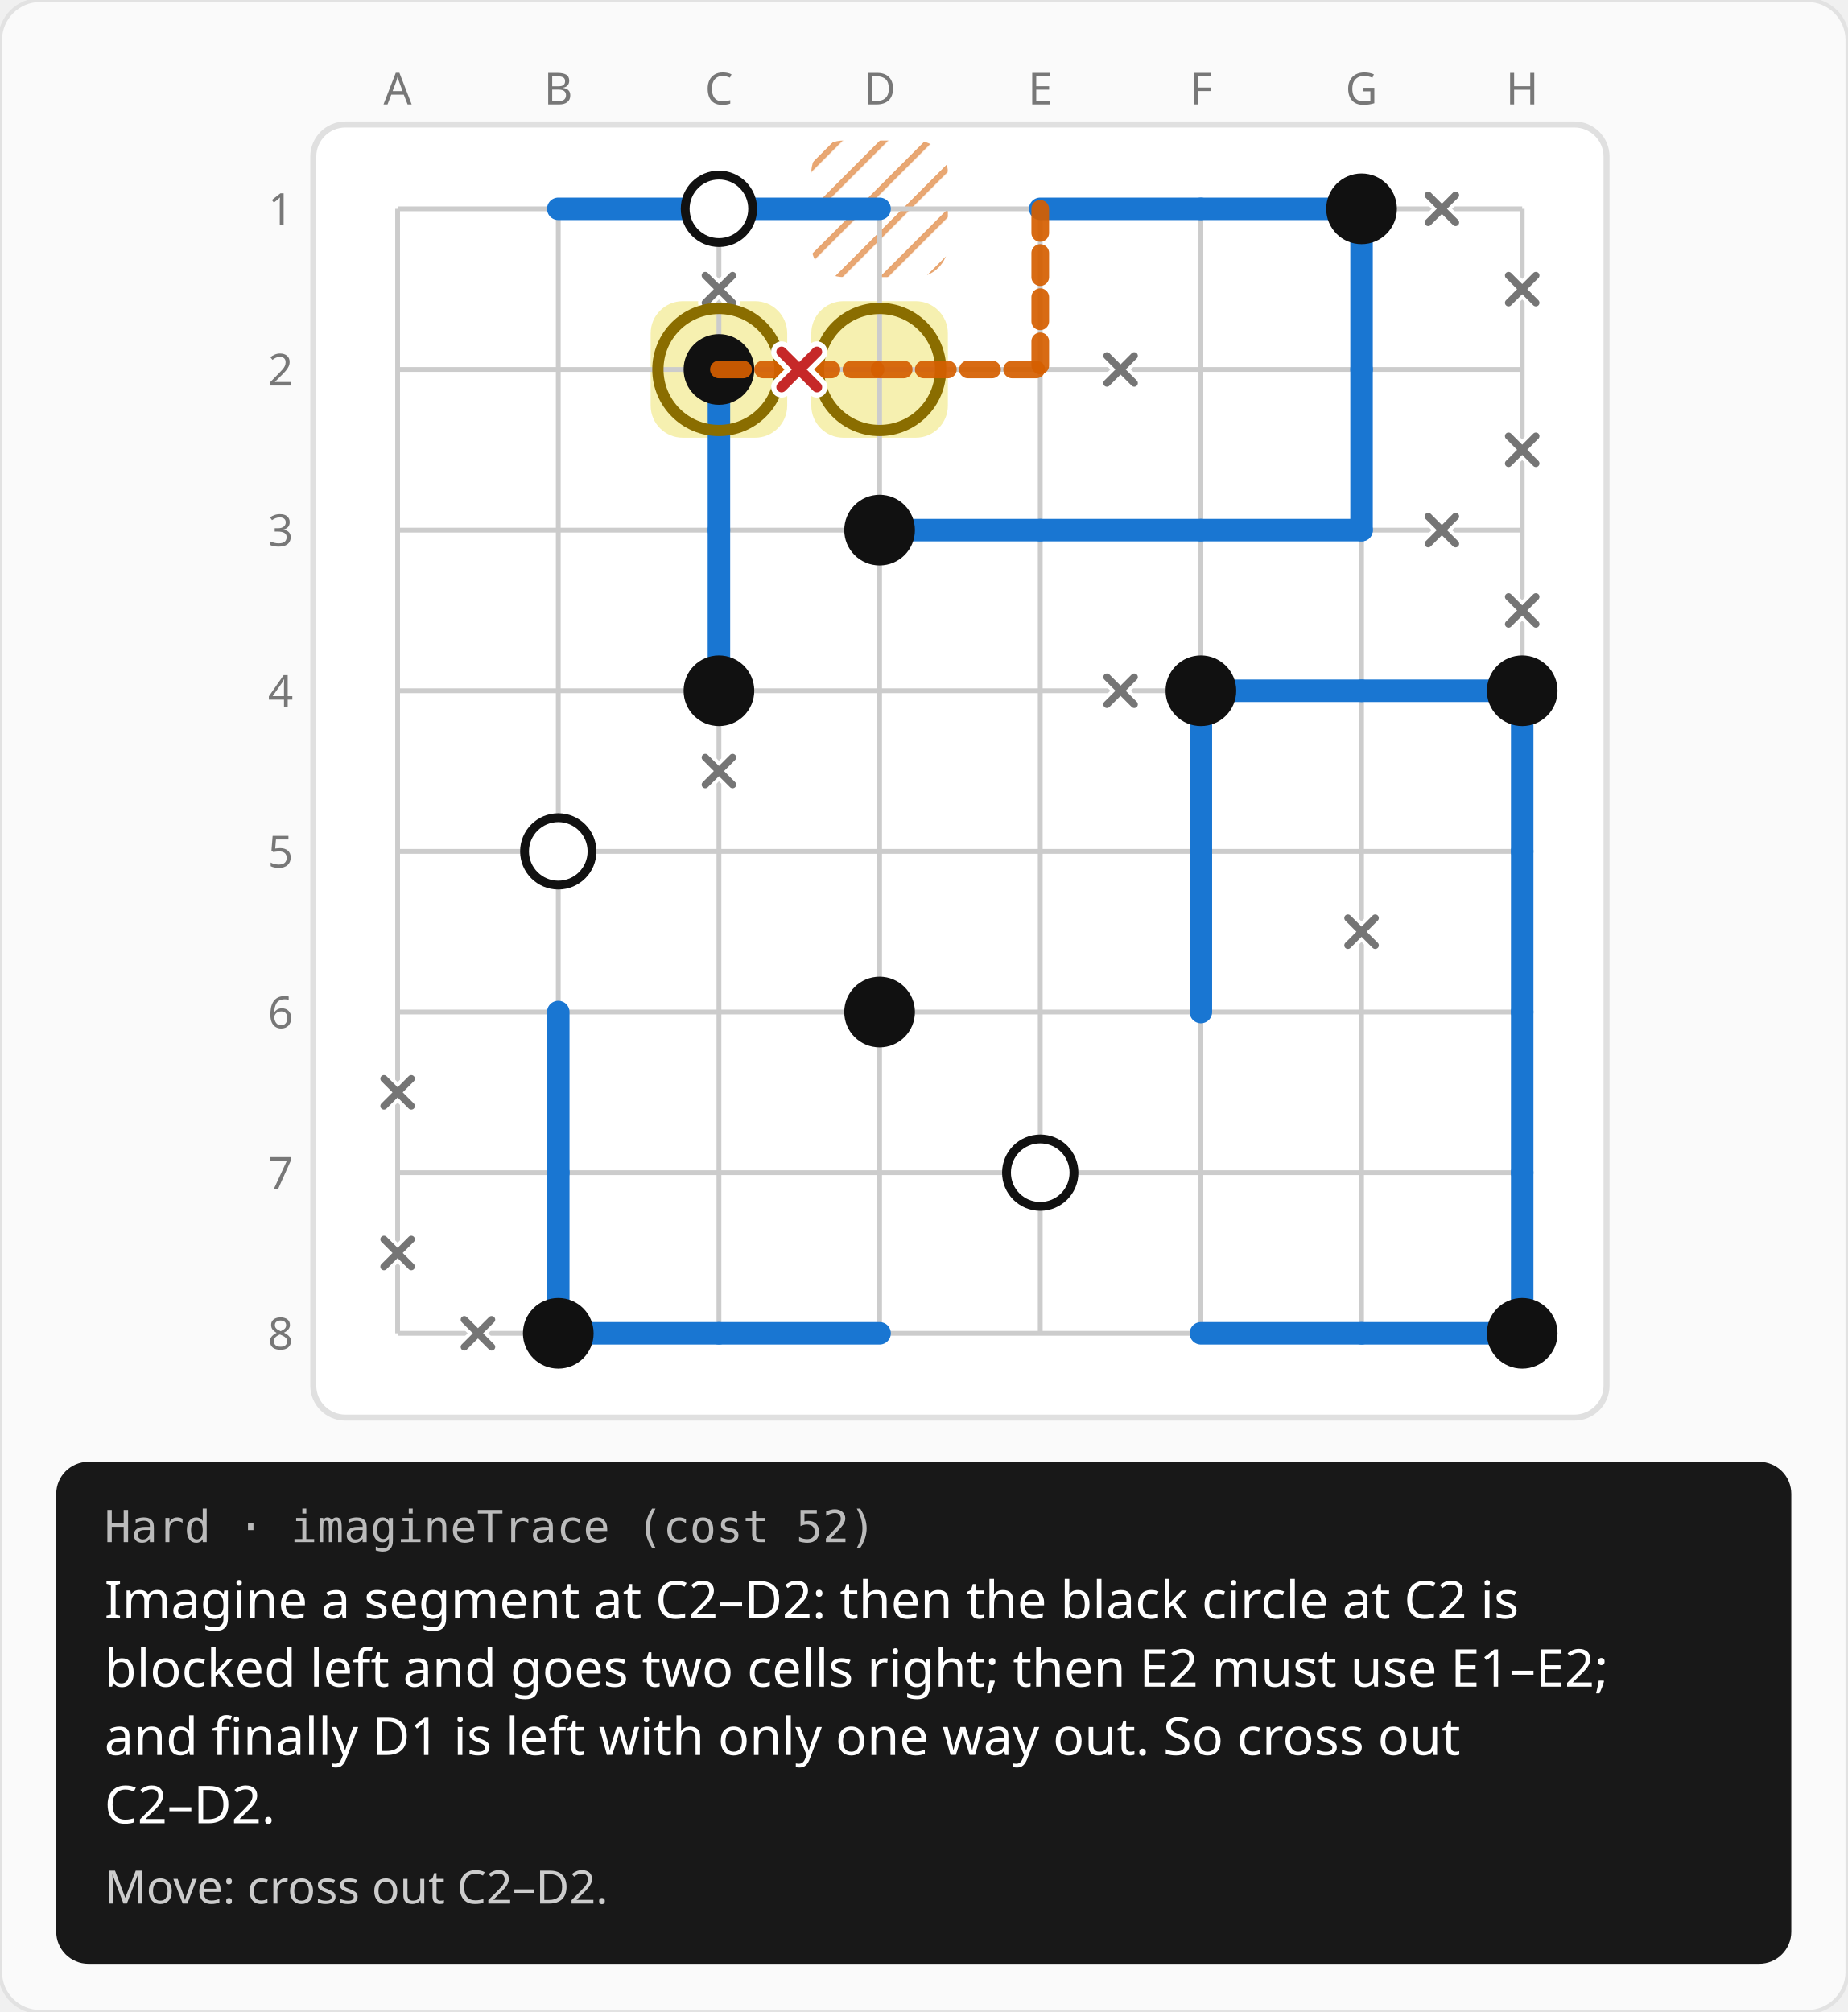
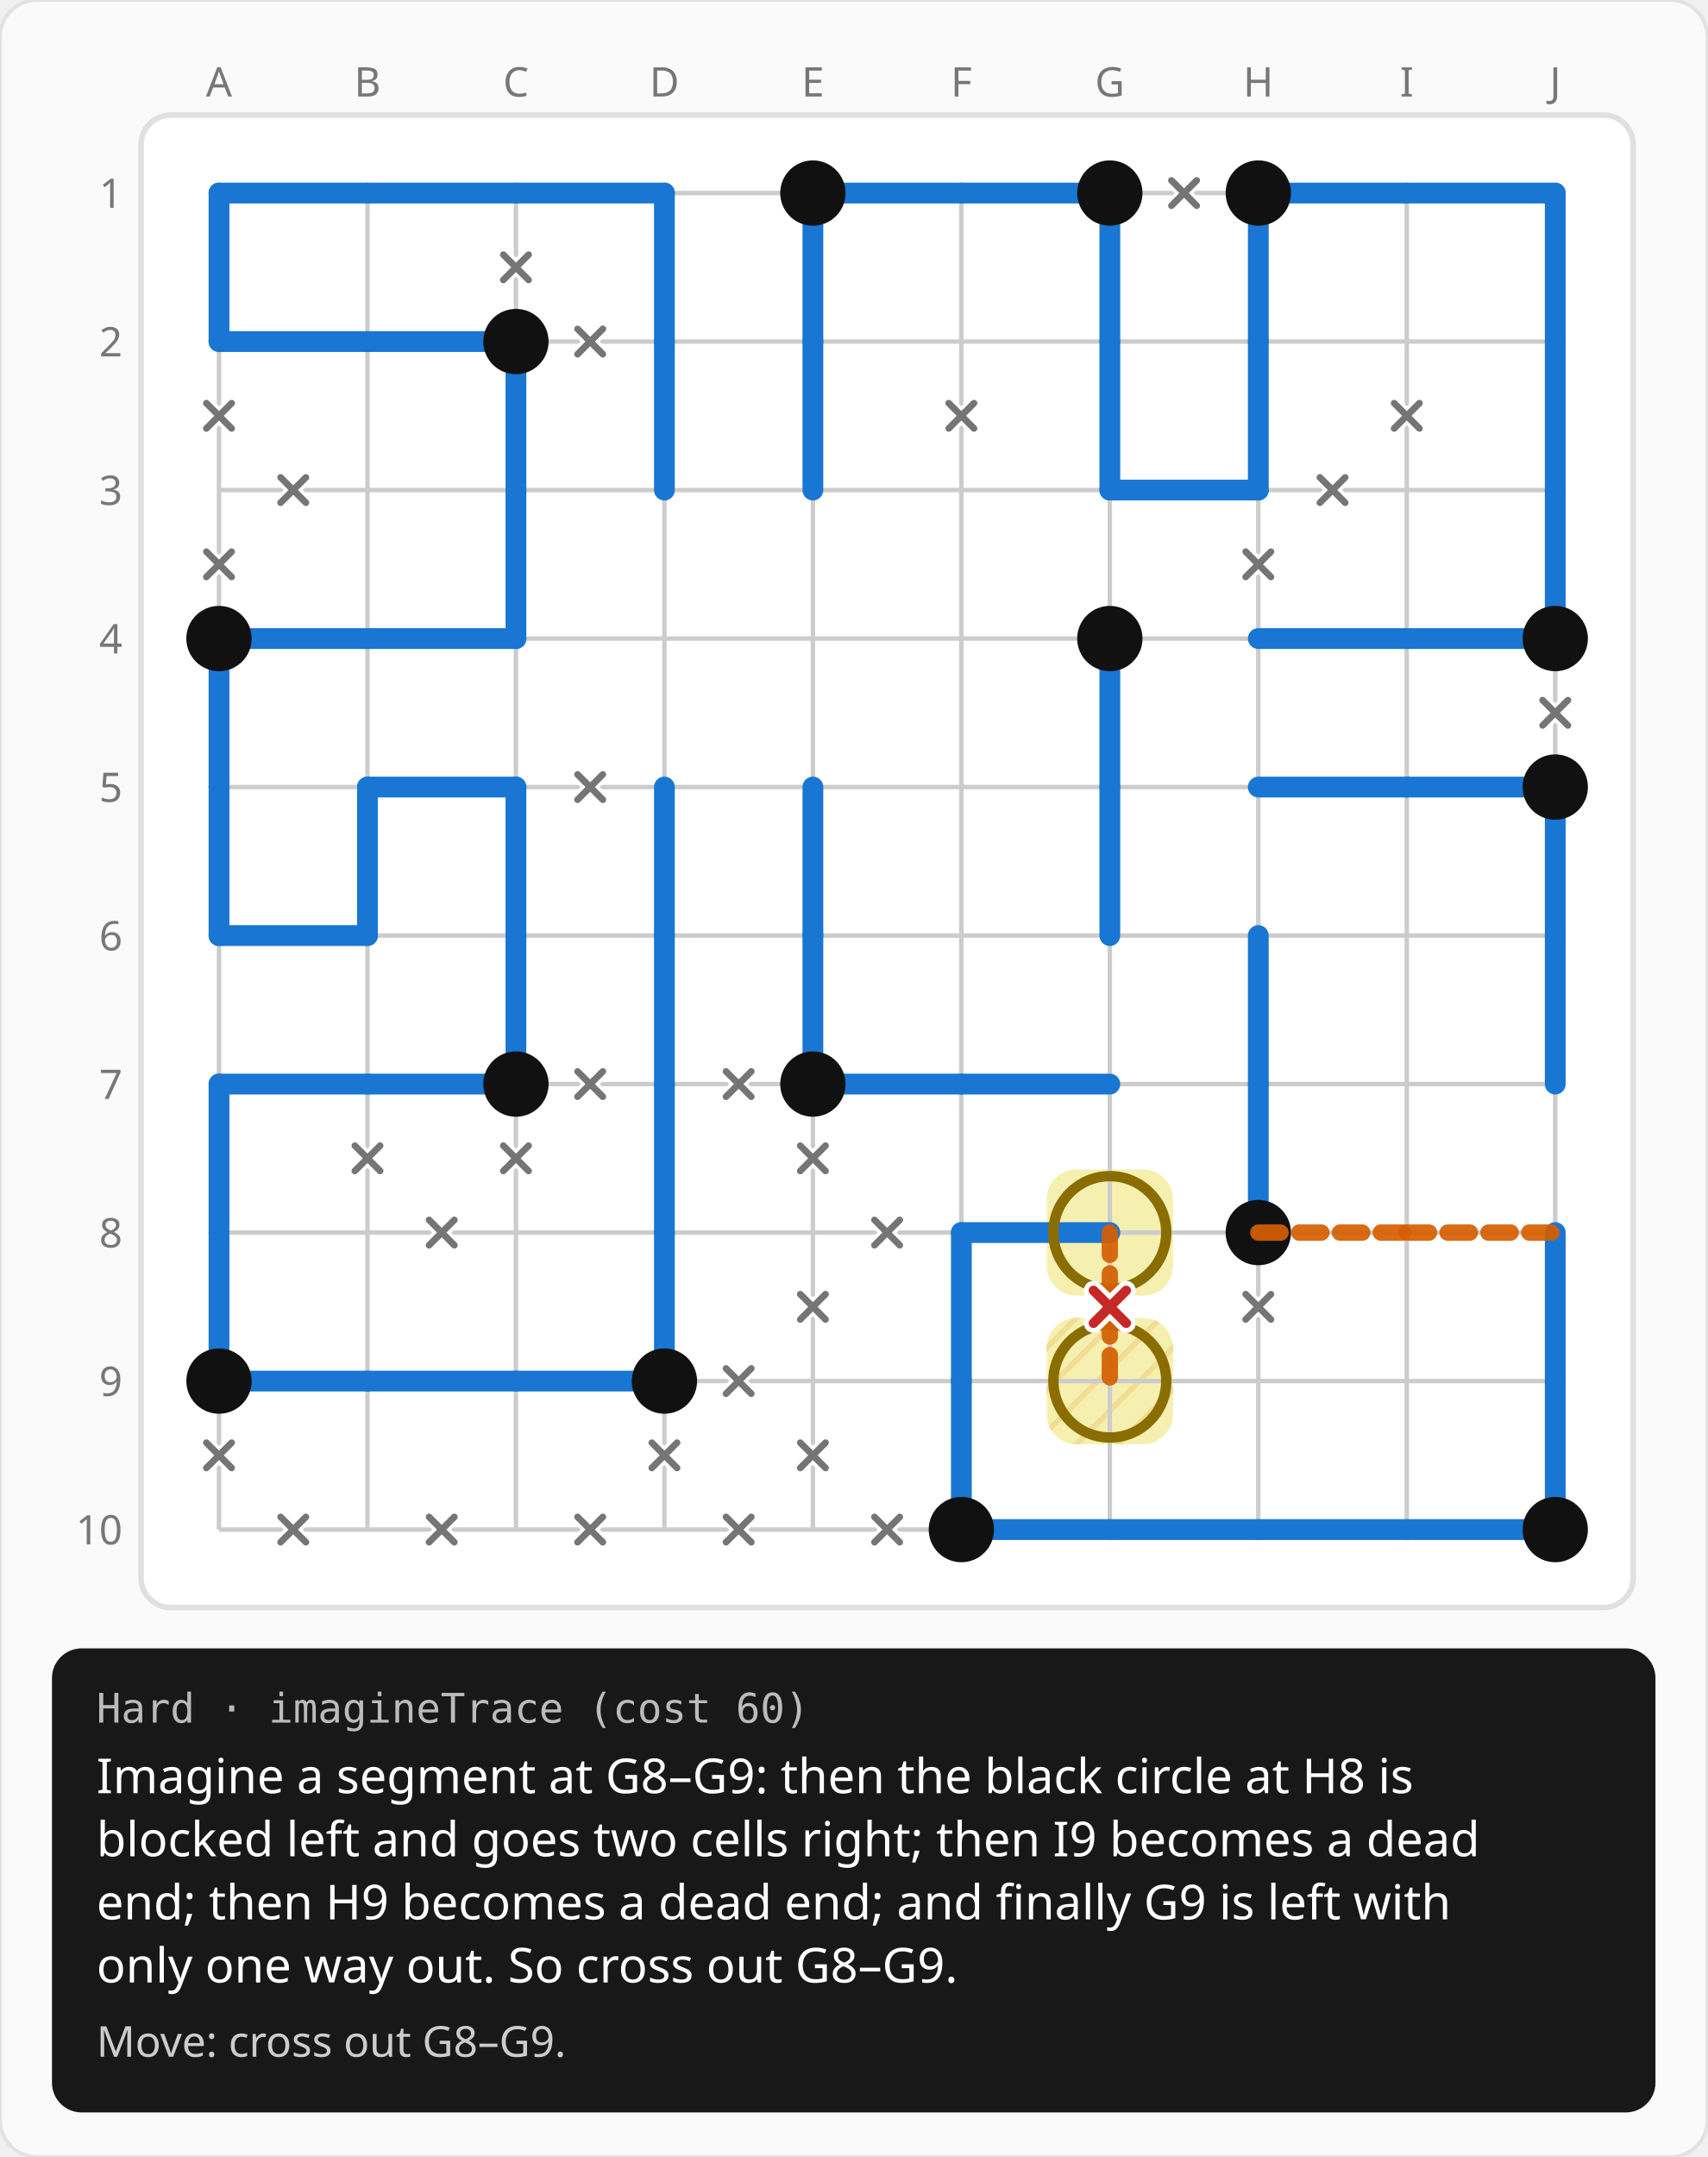
- <svg xmlns="http://www.w3.org/2000/svg" width="460" height="501" viewBox="0 0 460 501">
-   <rect width="460" height="501" rx="10" fill="#fafafa" stroke="#e2e2e2" />
+ <svg xmlns="http://www.w3.org/2000/svg" width="460" height="581" viewBox="0 0 460 581">
+   <rect width="460" height="581" rx="10" fill="#fafafa" stroke="#e2e2e2" />
  <defs>
    <pattern id="hatch" width="8" height="8" patternUnits="userSpaceOnUse" patternTransform="rotate(45)">
      <line x1="0" y1="0" x2="0" y2="8" stroke="#d55e00" stroke-width="3" opacity="0.55" />
    </pattern>
  </defs>
-   <g transform="translate(59 12)">
+   <g transform="translate(19 12)">
    <text x="40" y="14" fill="#777777" font-size="11" font-family="system-ui, sans-serif" text-anchor="middle">A</text>
    <text x="80" y="14" fill="#777777" font-size="11" font-family="system-ui, sans-serif" text-anchor="middle">B</text>
    <text x="120" y="14" fill="#777777" font-size="11" font-family="system-ui, sans-serif" text-anchor="middle">C</text>
    <text x="160" y="14" fill="#777777" font-size="11" font-family="system-ui, sans-serif" text-anchor="middle">D</text>
    <text x="200" y="14" fill="#777777" font-size="11" font-family="system-ui, sans-serif" text-anchor="middle">E</text>
    <text x="240" y="14" fill="#777777" font-size="11" font-family="system-ui, sans-serif" text-anchor="middle">F</text>
    <text x="280" y="14" fill="#777777" font-size="11" font-family="system-ui, sans-serif" text-anchor="middle">G</text>
    <text x="320" y="14" fill="#777777" font-size="11" font-family="system-ui, sans-serif" text-anchor="middle">H</text>
+     <text x="360" y="14" fill="#777777" font-size="11" font-family="system-ui, sans-serif" text-anchor="middle">I</text>
+     <text x="400" y="14" fill="#777777" font-size="11" font-family="system-ui, sans-serif" text-anchor="middle">J</text>
    <text x="14" y="44" fill="#777777" font-size="11" font-family="system-ui, sans-serif" text-anchor="end">1</text>
    <text x="14" y="84" fill="#777777" font-size="11" font-family="system-ui, sans-serif" text-anchor="end">2</text>
    <text x="14" y="124" fill="#777777" font-size="11" font-family="system-ui, sans-serif" text-anchor="end">3</text>
    <text x="14" y="164" fill="#777777" font-size="11" font-family="system-ui, sans-serif" text-anchor="end">4</text>
    <text x="14" y="204" fill="#777777" font-size="11" font-family="system-ui, sans-serif" text-anchor="end">5</text>
    <text x="14" y="244" fill="#777777" font-size="11" font-family="system-ui, sans-serif" text-anchor="end">6</text>
    <text x="14" y="284" fill="#777777" font-size="11" font-family="system-ui, sans-serif" text-anchor="end">7</text>
    <text x="14" y="324" fill="#777777" font-size="11" font-family="system-ui, sans-serif" text-anchor="end">8</text>
+     <text x="14" y="364" fill="#777777" font-size="11" font-family="system-ui, sans-serif" text-anchor="end">9</text>
+     <text x="14" y="404" fill="#777777" font-size="11" font-family="system-ui, sans-serif" text-anchor="end">10</text>
    <g transform="translate(18 18)">
-       <rect x="1" y="1" width="322" height="322" rx="8" fill="#ffffff" stroke="#e0e0e0" stroke-width="1.5" />
-       <rect x="125" y="5" width="34" height="34" rx="8" fill="url(#hatch)" />
-       <rect x="85" y="45" width="34" height="34" rx="8" fill="rgba(244,236,156,0.8)" />
-       <rect x="125" y="45" width="34" height="34" rx="8" fill="rgba(244,236,156,0.8)" />
-       <line x1="22" y1="22" x2="302" y2="22" stroke="#cccccc" stroke-width="1.2" />
-       <line x1="22" y1="62" x2="302" y2="62" stroke="#cccccc" stroke-width="1.2" />
-       <line x1="22" y1="102" x2="302" y2="102" stroke="#cccccc" stroke-width="1.2" />
-       <line x1="22" y1="142" x2="302" y2="142" stroke="#cccccc" stroke-width="1.2" />
-       <line x1="22" y1="182" x2="302" y2="182" stroke="#cccccc" stroke-width="1.2" />
-       <line x1="22" y1="222" x2="302" y2="222" stroke="#cccccc" stroke-width="1.2" />
-       <line x1="22" y1="262" x2="302" y2="262" stroke="#cccccc" stroke-width="1.2" />
-       <line x1="22" y1="302" x2="302" y2="302" stroke="#cccccc" stroke-width="1.2" />
-       <line x1="22" y1="22" x2="22" y2="302" stroke="#cccccc" stroke-width="1.2" />
-       <line x1="62" y1="22" x2="62" y2="302" stroke="#cccccc" stroke-width="1.2" />
-       <line x1="102" y1="22" x2="102" y2="302" stroke="#cccccc" stroke-width="1.2" />
-       <line x1="142" y1="22" x2="142" y2="302" stroke="#cccccc" stroke-width="1.2" />
-       <line x1="182" y1="22" x2="182" y2="302" stroke="#cccccc" stroke-width="1.2" />
-       <line x1="222" y1="22" x2="222" y2="302" stroke="#cccccc" stroke-width="1.2" />
-       <line x1="262" y1="22" x2="262" y2="302" stroke="#cccccc" stroke-width="1.2" />
-       <line x1="302" y1="22" x2="302" y2="302" stroke="#cccccc" stroke-width="1.2" />
+       <rect x="1" y="1" width="402" height="402" rx="8" fill="#ffffff" stroke="#e0e0e0" stroke-width="1.5" />
+       <rect x="245" y="325" width="34" height="34" rx="8" fill="url(#hatch)" />
+       <rect x="245" y="285" width="34" height="34" rx="8" fill="rgba(244,236,156,0.8)" />
+       <rect x="245" y="325" width="34" height="34" rx="8" fill="rgba(244,236,156,0.8)" />
+       <line x1="22" y1="22" x2="382" y2="22" stroke="#cccccc" stroke-width="1.2" />
+       <line x1="22" y1="62" x2="382" y2="62" stroke="#cccccc" stroke-width="1.2" />
+       <line x1="22" y1="102" x2="382" y2="102" stroke="#cccccc" stroke-width="1.2" />
+       <line x1="22" y1="142" x2="382" y2="142" stroke="#cccccc" stroke-width="1.2" />
+       <line x1="22" y1="182" x2="382" y2="182" stroke="#cccccc" stroke-width="1.2" />
+       <line x1="22" y1="222" x2="382" y2="222" stroke="#cccccc" stroke-width="1.2" />
+       <line x1="22" y1="262" x2="382" y2="262" stroke="#cccccc" stroke-width="1.2" />
+       <line x1="22" y1="302" x2="382" y2="302" stroke="#cccccc" stroke-width="1.2" />
+       <line x1="22" y1="342" x2="382" y2="342" stroke="#cccccc" stroke-width="1.2" />
+       <line x1="22" y1="382" x2="382" y2="382" stroke="#cccccc" stroke-width="1.2" />
+       <line x1="22" y1="22" x2="22" y2="382" stroke="#cccccc" stroke-width="1.2" />
+       <line x1="62" y1="22" x2="62" y2="382" stroke="#cccccc" stroke-width="1.2" />
+       <line x1="102" y1="22" x2="102" y2="382" stroke="#cccccc" stroke-width="1.2" />
+       <line x1="142" y1="22" x2="142" y2="382" stroke="#cccccc" stroke-width="1.2" />
+       <line x1="182" y1="22" x2="182" y2="382" stroke="#cccccc" stroke-width="1.2" />
+       <line x1="222" y1="22" x2="222" y2="382" stroke="#cccccc" stroke-width="1.2" />
+       <line x1="262" y1="22" x2="262" y2="382" stroke="#cccccc" stroke-width="1.2" />
+       <line x1="302" y1="22" x2="302" y2="382" stroke="#cccccc" stroke-width="1.2" />
+       <line x1="342" y1="22" x2="342" y2="382" stroke="#cccccc" stroke-width="1.2" />
+       <line x1="382" y1="22" x2="382" y2="382" stroke="#cccccc" stroke-width="1.2" />
+       <line x1="22" y1="22" x2="62" y2="22" stroke="#1976d2" stroke-width="5.6" stroke-linecap="round" />
+       <line x1="22" y1="22" x2="22" y2="62" stroke="#1976d2" stroke-width="5.6" stroke-linecap="round" />
      <line x1="62" y1="22" x2="102" y2="22" stroke="#1976d2" stroke-width="5.6" stroke-linecap="round" />
      <line x1="102" y1="22" x2="142" y2="22" stroke="#1976d2" stroke-width="5.6" stroke-linecap="round" />
+       <line x1="142" y1="22" x2="142" y2="62" stroke="#1976d2" stroke-width="5.6" stroke-linecap="round" />
      <line x1="182" y1="22" x2="222" y2="22" stroke="#1976d2" stroke-width="5.6" stroke-linecap="round" />
+       <line x1="182" y1="22" x2="182" y2="62" stroke="#1976d2" stroke-width="5.6" stroke-linecap="round" />
      <line x1="222" y1="22" x2="262" y2="22" stroke="#1976d2" stroke-width="5.6" stroke-linecap="round" />
      <line x1="262" y1="22" x2="262" y2="62" stroke="#1976d2" stroke-width="5.6" stroke-linecap="round" />
+       <line x1="302" y1="22" x2="342" y2="22" stroke="#1976d2" stroke-width="5.6" stroke-linecap="round" />
+       <line x1="302" y1="22" x2="302" y2="62" stroke="#1976d2" stroke-width="5.6" stroke-linecap="round" />
+       <line x1="342" y1="22" x2="382" y2="22" stroke="#1976d2" stroke-width="5.6" stroke-linecap="round" />
+       <line x1="382" y1="22" x2="382" y2="62" stroke="#1976d2" stroke-width="5.6" stroke-linecap="round" />
+       <line x1="22" y1="62" x2="62" y2="62" stroke="#1976d2" stroke-width="5.6" stroke-linecap="round" />
+       <line x1="62" y1="62" x2="102" y2="62" stroke="#1976d2" stroke-width="5.6" stroke-linecap="round" />
      <line x1="102" y1="62" x2="102" y2="102" stroke="#1976d2" stroke-width="5.6" stroke-linecap="round" />
+       <line x1="142" y1="62" x2="142" y2="102" stroke="#1976d2" stroke-width="5.6" stroke-linecap="round" />
+       <line x1="182" y1="62" x2="182" y2="102" stroke="#1976d2" stroke-width="5.6" stroke-linecap="round" />
      <line x1="262" y1="62" x2="262" y2="102" stroke="#1976d2" stroke-width="5.6" stroke-linecap="round" />
+       <line x1="302" y1="62" x2="302" y2="102" stroke="#1976d2" stroke-width="5.6" stroke-linecap="round" />
+       <line x1="382" y1="62" x2="382" y2="102" stroke="#1976d2" stroke-width="5.6" stroke-linecap="round" />
      <line x1="102" y1="102" x2="102" y2="142" stroke="#1976d2" stroke-width="5.6" stroke-linecap="round" />
-       <line x1="142" y1="102" x2="182" y2="102" stroke="#1976d2" stroke-width="5.6" stroke-linecap="round" />
-       <line x1="182" y1="102" x2="222" y2="102" stroke="#1976d2" stroke-width="5.6" stroke-linecap="round" />
-       <line x1="222" y1="102" x2="262" y2="102" stroke="#1976d2" stroke-width="5.6" stroke-linecap="round" />
-       <line x1="222" y1="142" x2="262" y2="142" stroke="#1976d2" stroke-width="5.6" stroke-linecap="round" />
-       <line x1="222" y1="142" x2="222" y2="182" stroke="#1976d2" stroke-width="5.6" stroke-linecap="round" />
-       <line x1="262" y1="142" x2="302" y2="142" stroke="#1976d2" stroke-width="5.6" stroke-linecap="round" />
-       <line x1="302" y1="142" x2="302" y2="182" stroke="#1976d2" stroke-width="5.6" stroke-linecap="round" />
-       <line x1="222" y1="182" x2="222" y2="222" stroke="#1976d2" stroke-width="5.6" stroke-linecap="round" />
-       <line x1="302" y1="182" x2="302" y2="222" stroke="#1976d2" stroke-width="5.6" stroke-linecap="round" />
-       <line x1="62" y1="222" x2="62" y2="262" stroke="#1976d2" stroke-width="5.6" stroke-linecap="round" />
+       <line x1="262" y1="102" x2="302" y2="102" stroke="#1976d2" stroke-width="5.6" stroke-linecap="round" />
+       <line x1="382" y1="102" x2="382" y2="142" stroke="#1976d2" stroke-width="5.6" stroke-linecap="round" />
+       <line x1="22" y1="142" x2="62" y2="142" stroke="#1976d2" stroke-width="5.6" stroke-linecap="round" />
+       <line x1="22" y1="142" x2="22" y2="182" stroke="#1976d2" stroke-width="5.6" stroke-linecap="round" />
+       <line x1="62" y1="142" x2="102" y2="142" stroke="#1976d2" stroke-width="5.6" stroke-linecap="round" />
+       <line x1="262" y1="142" x2="262" y2="182" stroke="#1976d2" stroke-width="5.6" stroke-linecap="round" />
+       <line x1="302" y1="142" x2="342" y2="142" stroke="#1976d2" stroke-width="5.6" stroke-linecap="round" />
+       <line x1="342" y1="142" x2="382" y2="142" stroke="#1976d2" stroke-width="5.6" stroke-linecap="round" />
+       <line x1="22" y1="182" x2="22" y2="222" stroke="#1976d2" stroke-width="5.6" stroke-linecap="round" />
+       <line x1="62" y1="182" x2="102" y2="182" stroke="#1976d2" stroke-width="5.6" stroke-linecap="round" />
+       <line x1="62" y1="182" x2="62" y2="222" stroke="#1976d2" stroke-width="5.6" stroke-linecap="round" />
+       <line x1="102" y1="182" x2="102" y2="222" stroke="#1976d2" stroke-width="5.6" stroke-linecap="round" />
+       <line x1="142" y1="182" x2="142" y2="222" stroke="#1976d2" stroke-width="5.6" stroke-linecap="round" />
+       <line x1="182" y1="182" x2="182" y2="222" stroke="#1976d2" stroke-width="5.6" stroke-linecap="round" />
+       <line x1="262" y1="182" x2="262" y2="222" stroke="#1976d2" stroke-width="5.6" stroke-linecap="round" />
+       <line x1="302" y1="182" x2="342" y2="182" stroke="#1976d2" stroke-width="5.6" stroke-linecap="round" />
+       <line x1="342" y1="182" x2="382" y2="182" stroke="#1976d2" stroke-width="5.6" stroke-linecap="round" />
+       <line x1="382" y1="182" x2="382" y2="222" stroke="#1976d2" stroke-width="5.6" stroke-linecap="round" />
+       <line x1="22" y1="222" x2="62" y2="222" stroke="#1976d2" stroke-width="5.6" stroke-linecap="round" />
+       <line x1="102" y1="222" x2="102" y2="262" stroke="#1976d2" stroke-width="5.6" stroke-linecap="round" />
+       <line x1="142" y1="222" x2="142" y2="262" stroke="#1976d2" stroke-width="5.6" stroke-linecap="round" />
+       <line x1="182" y1="222" x2="182" y2="262" stroke="#1976d2" stroke-width="5.6" stroke-linecap="round" />
      <line x1="302" y1="222" x2="302" y2="262" stroke="#1976d2" stroke-width="5.6" stroke-linecap="round" />
-       <line x1="62" y1="262" x2="62" y2="302" stroke="#1976d2" stroke-width="5.6" stroke-linecap="round" />
+       <line x1="382" y1="222" x2="382" y2="262" stroke="#1976d2" stroke-width="5.6" stroke-linecap="round" />
+       <line x1="22" y1="262" x2="62" y2="262" stroke="#1976d2" stroke-width="5.6" stroke-linecap="round" />
+       <line x1="22" y1="262" x2="22" y2="302" stroke="#1976d2" stroke-width="5.6" stroke-linecap="round" />
+       <line x1="62" y1="262" x2="102" y2="262" stroke="#1976d2" stroke-width="5.6" stroke-linecap="round" />
+       <line x1="142" y1="262" x2="142" y2="302" stroke="#1976d2" stroke-width="5.6" stroke-linecap="round" />
+       <line x1="182" y1="262" x2="222" y2="262" stroke="#1976d2" stroke-width="5.6" stroke-linecap="round" />
+       <line x1="222" y1="262" x2="262" y2="262" stroke="#1976d2" stroke-width="5.6" stroke-linecap="round" />
      <line x1="302" y1="262" x2="302" y2="302" stroke="#1976d2" stroke-width="5.6" stroke-linecap="round" />
-       <line x1="62" y1="302" x2="102" y2="302" stroke="#1976d2" stroke-width="5.6" stroke-linecap="round" />
-       <line x1="102" y1="302" x2="142" y2="302" stroke="#1976d2" stroke-width="5.6" stroke-linecap="round" />
+       <line x1="22" y1="302" x2="22" y2="342" stroke="#1976d2" stroke-width="5.6" stroke-linecap="round" />
+       <line x1="142" y1="302" x2="142" y2="342" stroke="#1976d2" stroke-width="5.6" stroke-linecap="round" />
      <line x1="222" y1="302" x2="262" y2="302" stroke="#1976d2" stroke-width="5.6" stroke-linecap="round" />
-       <line x1="262" y1="302" x2="302" y2="302" stroke="#1976d2" stroke-width="5.6" stroke-linecap="round" />
-       <circle cx="102" cy="22" r="8.4" fill="#ffffff" />
-       <circle cx="102" cy="22" r="8.4" fill="none" stroke="#111111" stroke-width="2.2" />
+       <line x1="222" y1="302" x2="222" y2="342" stroke="#1976d2" stroke-width="5.6" stroke-linecap="round" />
+       <line x1="382" y1="302" x2="382" y2="342" stroke="#1976d2" stroke-width="5.6" stroke-linecap="round" />
+       <line x1="22" y1="342" x2="62" y2="342" stroke="#1976d2" stroke-width="5.6" stroke-linecap="round" />
+       <line x1="62" y1="342" x2="102" y2="342" stroke="#1976d2" stroke-width="5.6" stroke-linecap="round" />
+       <line x1="102" y1="342" x2="142" y2="342" stroke="#1976d2" stroke-width="5.6" stroke-linecap="round" />
+       <line x1="222" y1="342" x2="222" y2="382" stroke="#1976d2" stroke-width="5.6" stroke-linecap="round" />
+       <line x1="382" y1="342" x2="382" y2="382" stroke="#1976d2" stroke-width="5.6" stroke-linecap="round" />
+       <line x1="222" y1="382" x2="262" y2="382" stroke="#1976d2" stroke-width="5.6" stroke-linecap="round" />
+       <line x1="262" y1="382" x2="302" y2="382" stroke="#1976d2" stroke-width="5.6" stroke-linecap="round" />
+       <line x1="302" y1="382" x2="342" y2="382" stroke="#1976d2" stroke-width="5.6" stroke-linecap="round" />
+       <line x1="342" y1="382" x2="382" y2="382" stroke="#1976d2" stroke-width="5.6" stroke-linecap="round" />
+       <circle cx="182" cy="22" r="8.8" fill="#111111" />
      <circle cx="262" cy="22" r="8.8" fill="#111111" />
+       <circle cx="302" cy="22" r="8.8" fill="#111111" />
      <circle cx="102" cy="62" r="8.8" fill="#111111" />
-       <circle cx="142" cy="102" r="8.8" fill="#111111" />
-       <circle cx="102" cy="142" r="8.8" fill="#111111" />
-       <circle cx="222" cy="142" r="8.8" fill="#111111" />
-       <circle cx="302" cy="142" r="8.8" fill="#111111" />
-       <circle cx="62" cy="182" r="8.4" fill="#ffffff" />
-       <circle cx="62" cy="182" r="8.4" fill="none" stroke="#111111" stroke-width="2.2" />
-       <circle cx="142" cy="222" r="8.8" fill="#111111" />
-       <circle cx="182" cy="262" r="8.4" fill="#ffffff" />
-       <circle cx="182" cy="262" r="8.4" fill="none" stroke="#111111" stroke-width="2.2" />
-       <circle cx="62" cy="302" r="8.8" fill="#111111" />
+       <circle cx="22" cy="142" r="8.8" fill="#111111" />
+       <circle cx="262" cy="142" r="8.8" fill="#111111" />
+       <circle cx="382" cy="142" r="8.8" fill="#111111" />
+       <circle cx="382" cy="182" r="8.8" fill="#111111" />
+       <circle cx="102" cy="262" r="8.8" fill="#111111" />
+       <circle cx="182" cy="262" r="8.8" fill="#111111" />
      <circle cx="302" cy="302" r="8.8" fill="#111111" />
+       <circle cx="22" cy="342" r="8.8" fill="#111111" />
+       <circle cx="142" cy="342" r="8.8" fill="#111111" />
+       <circle cx="222" cy="382" r="8.8" fill="#111111" />
+       <circle cx="382" cy="382" r="8.8" fill="#111111" />
      <path d="M98.6 38.6L105.4 45.4M98.6 45.4L105.4 38.6" stroke="#ffffff" stroke-width="3.6" stroke-linecap="round" />
      <path d="M98.6 38.6L105.4 45.4M98.6 45.4L105.4 38.6" stroke="#757575" stroke-width="1.8" stroke-linecap="round" />
      <path d="M278.6 18.6L285.4 25.4M278.6 25.4L285.4 18.6" stroke="#ffffff" stroke-width="3.6" stroke-linecap="round" />
      <path d="M278.6 18.6L285.4 25.4M278.6 25.4L285.4 18.6" stroke="#757575" stroke-width="1.8" stroke-linecap="round" />
-       <path d="M298.6 38.6L305.4 45.4M298.6 45.4L305.4 38.6" stroke="#ffffff" stroke-width="3.6" stroke-linecap="round" />
-       <path d="M298.6 38.6L305.4 45.4M298.6 45.4L305.4 38.6" stroke="#757575" stroke-width="1.8" stroke-linecap="round" />
-       <path d="M198.6 58.6L205.4 65.4M198.6 65.4L205.4 58.6" stroke="#ffffff" stroke-width="3.6" stroke-linecap="round" />
-       <path d="M198.6 58.6L205.4 65.4M198.6 65.4L205.4 58.6" stroke="#757575" stroke-width="1.8" stroke-linecap="round" />
-       <path d="M298.6 78.6L305.4 85.4M298.6 85.4L305.4 78.6" stroke="#ffffff" stroke-width="3.6" stroke-linecap="round" />
-       <path d="M298.6 78.6L305.4 85.4M298.6 85.4L305.4 78.6" stroke="#757575" stroke-width="1.8" stroke-linecap="round" />
-       <path d="M278.6 98.6L285.4 105.4M278.6 105.4L285.4 98.6" stroke="#ffffff" stroke-width="3.6" stroke-linecap="round" />
-       <path d="M278.6 98.6L285.4 105.4M278.6 105.4L285.4 98.6" stroke="#757575" stroke-width="1.8" stroke-linecap="round" />
+       <path d="M18.6 78.6L25.4 85.4M18.6 85.4L25.4 78.6" stroke="#ffffff" stroke-width="3.6" stroke-linecap="round" />
+       <path d="M18.6 78.6L25.4 85.4M18.6 85.4L25.4 78.6" stroke="#757575" stroke-width="1.8" stroke-linecap="round" />
+       <path d="M118.6 58.6L125.4 65.4M118.6 65.4L125.4 58.6" stroke="#ffffff" stroke-width="3.6" stroke-linecap="round" />
+       <path d="M118.6 58.6L125.4 65.4M118.6 65.4L125.4 58.6" stroke="#757575" stroke-width="1.8" stroke-linecap="round" />
+       <path d="M218.6 78.6L225.4 85.4M218.6 85.4L225.4 78.6" stroke="#ffffff" stroke-width="3.6" stroke-linecap="round" />
+       <path d="M218.6 78.6L225.4 85.4M218.6 85.4L225.4 78.6" stroke="#757575" stroke-width="1.8" stroke-linecap="round" />
+       <path d="M338.6 78.6L345.4 85.4M338.6 85.4L345.4 78.6" stroke="#ffffff" stroke-width="3.6" stroke-linecap="round" />
+       <path d="M338.6 78.6L345.4 85.4M338.6 85.4L345.4 78.6" stroke="#757575" stroke-width="1.8" stroke-linecap="round" />
+       <path d="M38.6 98.6L45.4 105.4M38.6 105.4L45.4 98.6" stroke="#ffffff" stroke-width="3.6" stroke-linecap="round" />
+       <path d="M38.6 98.6L45.4 105.4M38.6 105.4L45.4 98.6" stroke="#757575" stroke-width="1.8" stroke-linecap="round" />
+       <path d="M18.6 118.6L25.4 125.4M18.6 125.4L25.4 118.6" stroke="#ffffff" stroke-width="3.6" stroke-linecap="round" />
+       <path d="M18.6 118.6L25.4 125.4M18.6 125.4L25.4 118.6" stroke="#757575" stroke-width="1.8" stroke-linecap="round" />
+       <path d="M318.6 98.6L325.4 105.4M318.6 105.4L325.4 98.6" stroke="#ffffff" stroke-width="3.6" stroke-linecap="round" />
+       <path d="M318.6 98.6L325.4 105.4M318.6 105.4L325.4 98.6" stroke="#757575" stroke-width="1.8" stroke-linecap="round" />
      <path d="M298.6 118.6L305.4 125.4M298.6 125.4L305.4 118.6" stroke="#ffffff" stroke-width="3.6" stroke-linecap="round" />
      <path d="M298.6 118.6L305.4 125.4M298.6 125.4L305.4 118.6" stroke="#757575" stroke-width="1.8" stroke-linecap="round" />
-       <path d="M98.6 158.6L105.4 165.4M98.6 165.4L105.4 158.6" stroke="#ffffff" stroke-width="3.6" stroke-linecap="round" />
-       <path d="M98.6 158.6L105.4 165.4M98.6 165.4L105.4 158.6" stroke="#757575" stroke-width="1.8" stroke-linecap="round" />
-       <path d="M198.6 138.6L205.4 145.4M198.6 145.4L205.4 138.6" stroke="#ffffff" stroke-width="3.6" stroke-linecap="round" />
-       <path d="M198.6 138.6L205.4 145.4M198.6 145.4L205.4 138.6" stroke="#757575" stroke-width="1.8" stroke-linecap="round" />
-       <path d="M258.6 198.6L265.4 205.4M258.6 205.4L265.4 198.6" stroke="#ffffff" stroke-width="3.6" stroke-linecap="round" />
-       <path d="M258.6 198.6L265.4 205.4M258.6 205.4L265.4 198.6" stroke="#757575" stroke-width="1.8" stroke-linecap="round" />
-       <path d="M18.6 238.6L25.4 245.4M18.6 245.4L25.4 238.6" stroke="#ffffff" stroke-width="3.6" stroke-linecap="round" />
-       <path d="M18.6 238.6L25.4 245.4M18.6 245.4L25.4 238.6" stroke="#757575" stroke-width="1.8" stroke-linecap="round" />
-       <path d="M18.6 278.6L25.4 285.4M18.6 285.4L25.4 278.6" stroke="#ffffff" stroke-width="3.6" stroke-linecap="round" />
-       <path d="M18.6 278.6L25.4 285.4M18.6 285.4L25.4 278.6" stroke="#757575" stroke-width="1.8" stroke-linecap="round" />
-       <path d="M38.6 298.6L45.4 305.4M38.6 305.4L45.4 298.6" stroke="#ffffff" stroke-width="3.6" stroke-linecap="round" />
-       <path d="M38.6 298.6L45.4 305.4M38.6 305.4L45.4 298.6" stroke="#757575" stroke-width="1.8" stroke-linecap="round" />
-       <circle cx="102" cy="62" r="15.2" fill="none" stroke="#8a6d00" stroke-width="2.8" />
-       <circle cx="142" cy="62" r="15.2" fill="none" stroke="#8a6d00" stroke-width="2.8" />
-       <line x1="102" y1="62" x2="142" y2="62" stroke="#d55e00" stroke-width="4.4" stroke-linecap="round" stroke-dasharray="6 5" opacity="0.92" />
-       <line x1="182" y1="22" x2="182" y2="62" stroke="#d55e00" stroke-width="4.4" stroke-linecap="round" stroke-dasharray="6 5" opacity="0.92" />
-       <line x1="142" y1="62" x2="182" y2="62" stroke="#d55e00" stroke-width="4.4" stroke-linecap="round" stroke-dasharray="6 5" opacity="0.92" />
-       <path d="M117.6 57.6L126.4 66.4M117.6 66.4L126.4 57.6" stroke="#ffffff" stroke-width="5.2" stroke-linecap="round" />
-       <path d="M117.6 57.6L126.4 66.4M117.6 66.4L126.4 57.6" stroke="#c62828" stroke-width="2.6" stroke-linecap="round" />
+       <path d="M378.6 158.6L385.4 165.4M378.6 165.4L385.4 158.6" stroke="#ffffff" stroke-width="3.6" stroke-linecap="round" />
+       <path d="M378.6 158.6L385.4 165.4M378.6 165.4L385.4 158.6" stroke="#757575" stroke-width="1.8" stroke-linecap="round" />
+       <path d="M118.6 178.6L125.4 185.4M118.6 185.4L125.4 178.6" stroke="#ffffff" stroke-width="3.6" stroke-linecap="round" />
+       <path d="M118.6 178.6L125.4 185.4M118.6 185.4L125.4 178.6" stroke="#757575" stroke-width="1.8" stroke-linecap="round" />
+       <path d="M58.6 278.6L65.4 285.4M58.6 285.4L65.4 278.6" stroke="#ffffff" stroke-width="3.6" stroke-linecap="round" />
+       <path d="M58.6 278.6L65.4 285.4M58.6 285.4L65.4 278.6" stroke="#757575" stroke-width="1.8" stroke-linecap="round" />
+       <path d="M118.6 258.6L125.4 265.4M118.6 265.4L125.4 258.6" stroke="#ffffff" stroke-width="3.6" stroke-linecap="round" />
+       <path d="M118.6 258.6L125.4 265.4M118.6 265.4L125.4 258.6" stroke="#757575" stroke-width="1.8" stroke-linecap="round" />
+       <path d="M98.6 278.6L105.4 285.4M98.6 285.4L105.4 278.6" stroke="#ffffff" stroke-width="3.6" stroke-linecap="round" />
+       <path d="M98.6 278.6L105.4 285.4M98.6 285.4L105.4 278.6" stroke="#757575" stroke-width="1.8" stroke-linecap="round" />
+       <path d="M158.6 258.6L165.4 265.4M158.6 265.4L165.4 258.6" stroke="#ffffff" stroke-width="3.6" stroke-linecap="round" />
+       <path d="M158.6 258.6L165.4 265.4M158.6 265.4L165.4 258.6" stroke="#757575" stroke-width="1.8" stroke-linecap="round" />
+       <path d="M178.6 278.6L185.4 285.4M178.6 285.4L185.4 278.6" stroke="#ffffff" stroke-width="3.6" stroke-linecap="round" />
+       <path d="M178.6 278.6L185.4 285.4M178.6 285.4L185.4 278.6" stroke="#757575" stroke-width="1.8" stroke-linecap="round" />
+       <path d="M78.6 298.6L85.4 305.4M78.6 305.4L85.4 298.6" stroke="#ffffff" stroke-width="3.6" stroke-linecap="round" />
+       <path d="M78.6 298.6L85.4 305.4M78.6 305.4L85.4 298.6" stroke="#757575" stroke-width="1.8" stroke-linecap="round" />
+       <path d="M198.6 298.6L205.4 305.4M198.6 305.4L205.4 298.6" stroke="#ffffff" stroke-width="3.6" stroke-linecap="round" />
+       <path d="M198.6 298.6L205.4 305.4M198.6 305.4L205.4 298.6" stroke="#757575" stroke-width="1.8" stroke-linecap="round" />
+       <path d="M178.6 318.6L185.4 325.4M178.6 325.4L185.4 318.6" stroke="#ffffff" stroke-width="3.6" stroke-linecap="round" />
+       <path d="M178.6 318.6L185.4 325.4M178.6 325.4L185.4 318.6" stroke="#757575" stroke-width="1.8" stroke-linecap="round" />
+       <path d="M298.6 318.6L305.4 325.4M298.6 325.4L305.4 318.6" stroke="#ffffff" stroke-width="3.6" stroke-linecap="round" />
+       <path d="M298.6 318.6L305.4 325.4M298.6 325.4L305.4 318.6" stroke="#757575" stroke-width="1.8" stroke-linecap="round" />
+       <path d="M18.6 358.6L25.4 365.4M18.6 365.4L25.4 358.6" stroke="#ffffff" stroke-width="3.6" stroke-linecap="round" />
+       <path d="M18.6 358.6L25.4 365.4M18.6 365.4L25.4 358.6" stroke="#757575" stroke-width="1.8" stroke-linecap="round" />
+       <path d="M158.6 338.6L165.4 345.4M158.6 345.4L165.4 338.6" stroke="#ffffff" stroke-width="3.6" stroke-linecap="round" />
+       <path d="M158.6 338.6L165.4 345.4M158.6 345.4L165.4 338.6" stroke="#757575" stroke-width="1.8" stroke-linecap="round" />
+       <path d="M138.6 358.6L145.4 365.4M138.6 365.4L145.4 358.6" stroke="#ffffff" stroke-width="3.6" stroke-linecap="round" />
+       <path d="M138.6 358.6L145.4 365.4M138.6 365.4L145.4 358.6" stroke="#757575" stroke-width="1.8" stroke-linecap="round" />
+       <path d="M178.6 358.6L185.4 365.4M178.6 365.4L185.4 358.6" stroke="#ffffff" stroke-width="3.6" stroke-linecap="round" />
+       <path d="M178.6 358.6L185.4 365.4M178.6 365.4L185.4 358.6" stroke="#757575" stroke-width="1.8" stroke-linecap="round" />
+       <path d="M38.6 378.6L45.4 385.4M38.6 385.4L45.4 378.6" stroke="#ffffff" stroke-width="3.6" stroke-linecap="round" />
+       <path d="M38.6 378.6L45.4 385.4M38.6 385.4L45.4 378.6" stroke="#757575" stroke-width="1.8" stroke-linecap="round" />
+       <path d="M78.6 378.6L85.4 385.4M78.6 385.4L85.4 378.6" stroke="#ffffff" stroke-width="3.6" stroke-linecap="round" />
+       <path d="M78.6 378.6L85.4 385.4M78.6 385.4L85.4 378.6" stroke="#757575" stroke-width="1.8" stroke-linecap="round" />
+       <path d="M118.6 378.6L125.4 385.4M118.6 385.4L125.4 378.6" stroke="#ffffff" stroke-width="3.6" stroke-linecap="round" />
+       <path d="M118.6 378.6L125.4 385.4M118.6 385.4L125.4 378.6" stroke="#757575" stroke-width="1.8" stroke-linecap="round" />
+       <path d="M158.6 378.6L165.4 385.4M158.6 385.4L165.4 378.6" stroke="#ffffff" stroke-width="3.6" stroke-linecap="round" />
+       <path d="M158.6 378.6L165.4 385.4M158.6 385.4L165.4 378.6" stroke="#757575" stroke-width="1.8" stroke-linecap="round" />
+       <path d="M198.6 378.6L205.4 385.4M198.6 385.4L205.4 378.6" stroke="#ffffff" stroke-width="3.6" stroke-linecap="round" />
+       <path d="M198.6 378.6L205.4 385.4M198.6 385.4L205.4 378.6" stroke="#757575" stroke-width="1.8" stroke-linecap="round" />
+       <circle cx="262" cy="302" r="15.2" fill="none" stroke="#8a6d00" stroke-width="2.8" />
+       <circle cx="262" cy="342" r="15.2" fill="none" stroke="#8a6d00" stroke-width="2.8" />
+       <line x1="262" y1="302" x2="262" y2="342" stroke="#d55e00" stroke-width="4.4" stroke-linecap="round" stroke-dasharray="6 5" opacity="0.92" />
+       <line x1="302" y1="302" x2="342" y2="302" stroke="#d55e00" stroke-width="4.4" stroke-linecap="round" stroke-dasharray="6 5" opacity="0.92" />
+       <line x1="342" y1="302" x2="382" y2="302" stroke="#d55e00" stroke-width="4.4" stroke-linecap="round" stroke-dasharray="6 5" opacity="0.92" />
+       <path d="M257.6 317.6L266.4 326.4M257.6 326.4L266.4 317.6" stroke="#ffffff" stroke-width="5.2" stroke-linecap="round" />
+       <path d="M257.6 317.6L266.4 326.4M257.6 326.4L266.4 317.6" stroke="#c62828" stroke-width="2.6" stroke-linecap="round" />
    </g>
  </g>
-   <rect x="14" y="364" width="432" height="125" rx="8" fill="#181818" />
-   <text x="26" y="384" fill="#bbbbbb" font-size="11" font-family="ui-monospace, Menlo, monospace">Hard · imagineTrace (cost 52)</text>
-   <text x="26" y="403" fill="#ffffff" font-size="13" font-family="system-ui, sans-serif">Imagine a segment at C2–D2: then the black circle at C2 is</text>
-   <text x="26" y="420" fill="#ffffff" font-size="13" font-family="system-ui, sans-serif">blocked left and goes two cells right; then E2 must use E1–E2;</text>
-   <text x="26" y="437" fill="#ffffff" font-size="13" font-family="system-ui, sans-serif">and finally D1 is left with only one way out. So cross out</text>
-   <text x="26" y="454" fill="#ffffff" font-size="13" font-family="system-ui, sans-serif">C2–D2.</text>
-   <text x="26" y="474" fill="#cccccc" font-size="11.5" font-family="system-ui, sans-serif">Move: cross out C2–D2.</text>
+   <rect x="14" y="444" width="432" height="125" rx="8" fill="#181818" />
+   <text x="26" y="464" fill="#bbbbbb" font-size="11" font-family="ui-monospace, Menlo, monospace">Hard · imagineTrace (cost 60)</text>
+   <text x="26" y="483" fill="#ffffff" font-size="13" font-family="system-ui, sans-serif">Imagine a segment at G8–G9: then the black circle at H8 is</text>
+   <text x="26" y="500" fill="#ffffff" font-size="13" font-family="system-ui, sans-serif">blocked left and goes two cells right; then I9 becomes a dead</text>
+   <text x="26" y="517" fill="#ffffff" font-size="13" font-family="system-ui, sans-serif">end; then H9 becomes a dead end; and finally G9 is left with</text>
+   <text x="26" y="534" fill="#ffffff" font-size="13" font-family="system-ui, sans-serif">only one way out. So cross out G8–G9.</text>
+   <text x="26" y="554" fill="#cccccc" font-size="11.5" font-family="system-ui, sans-serif">Move: cross out G8–G9.</text>
</svg>
